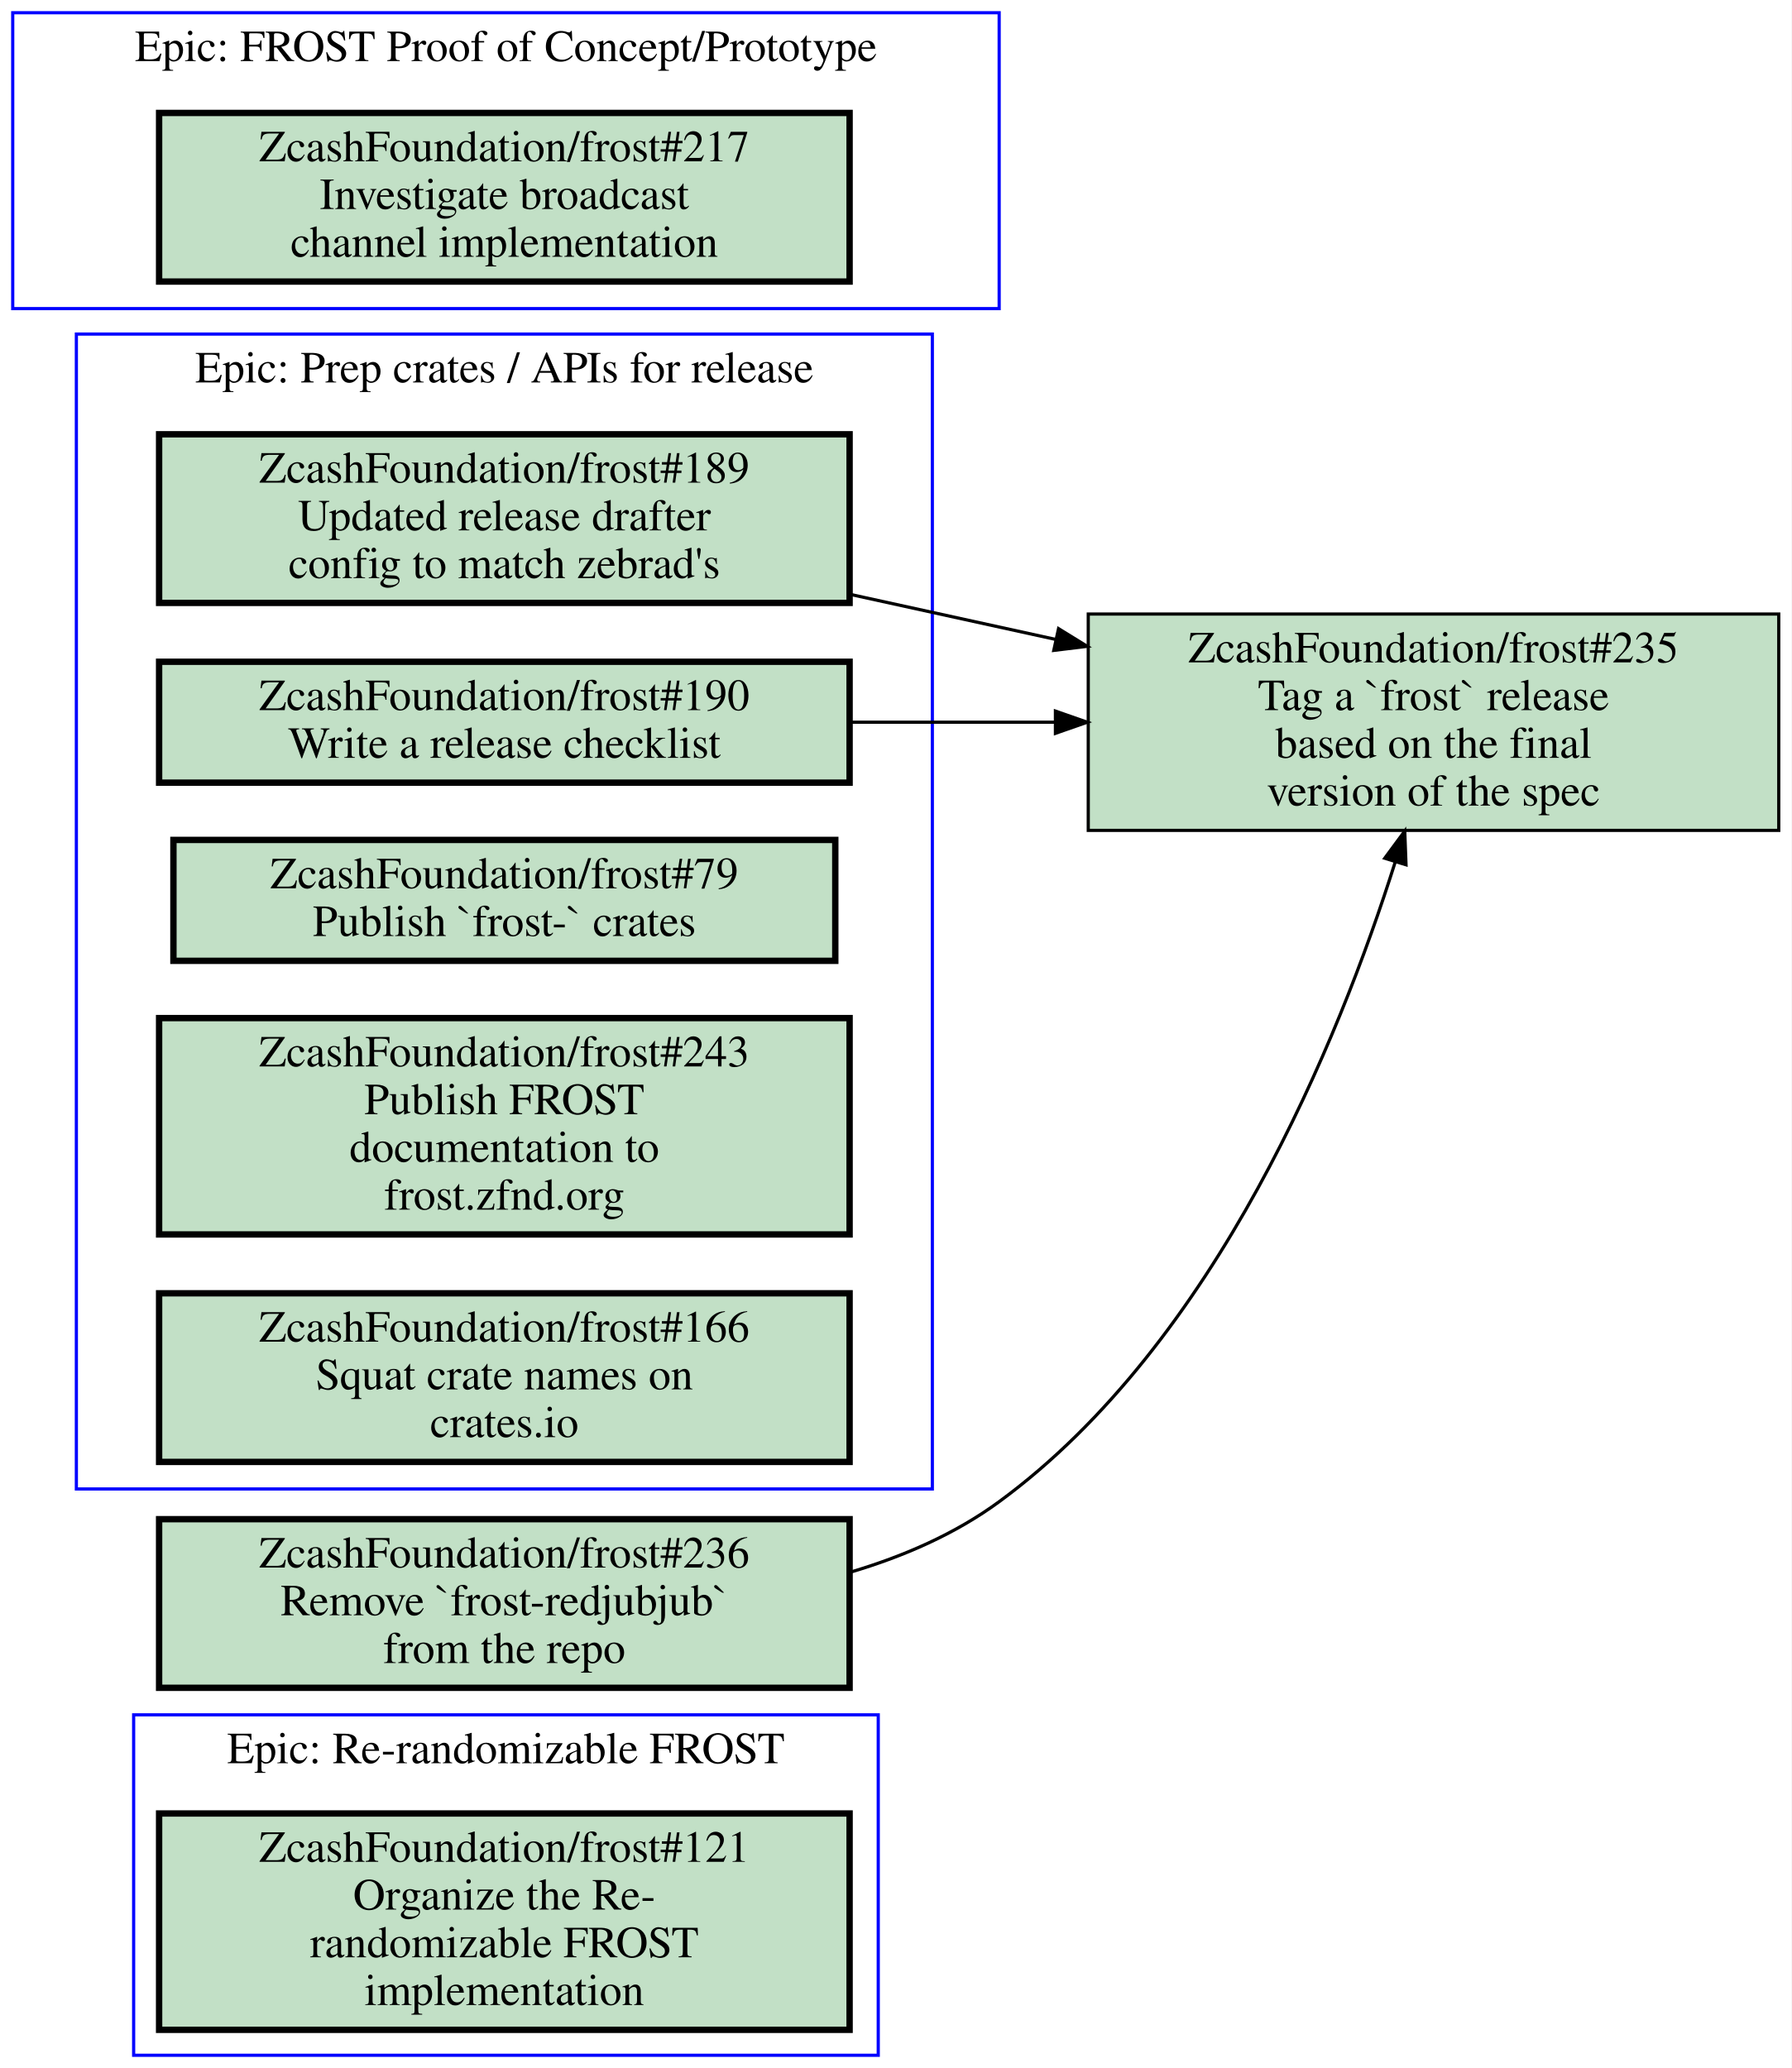
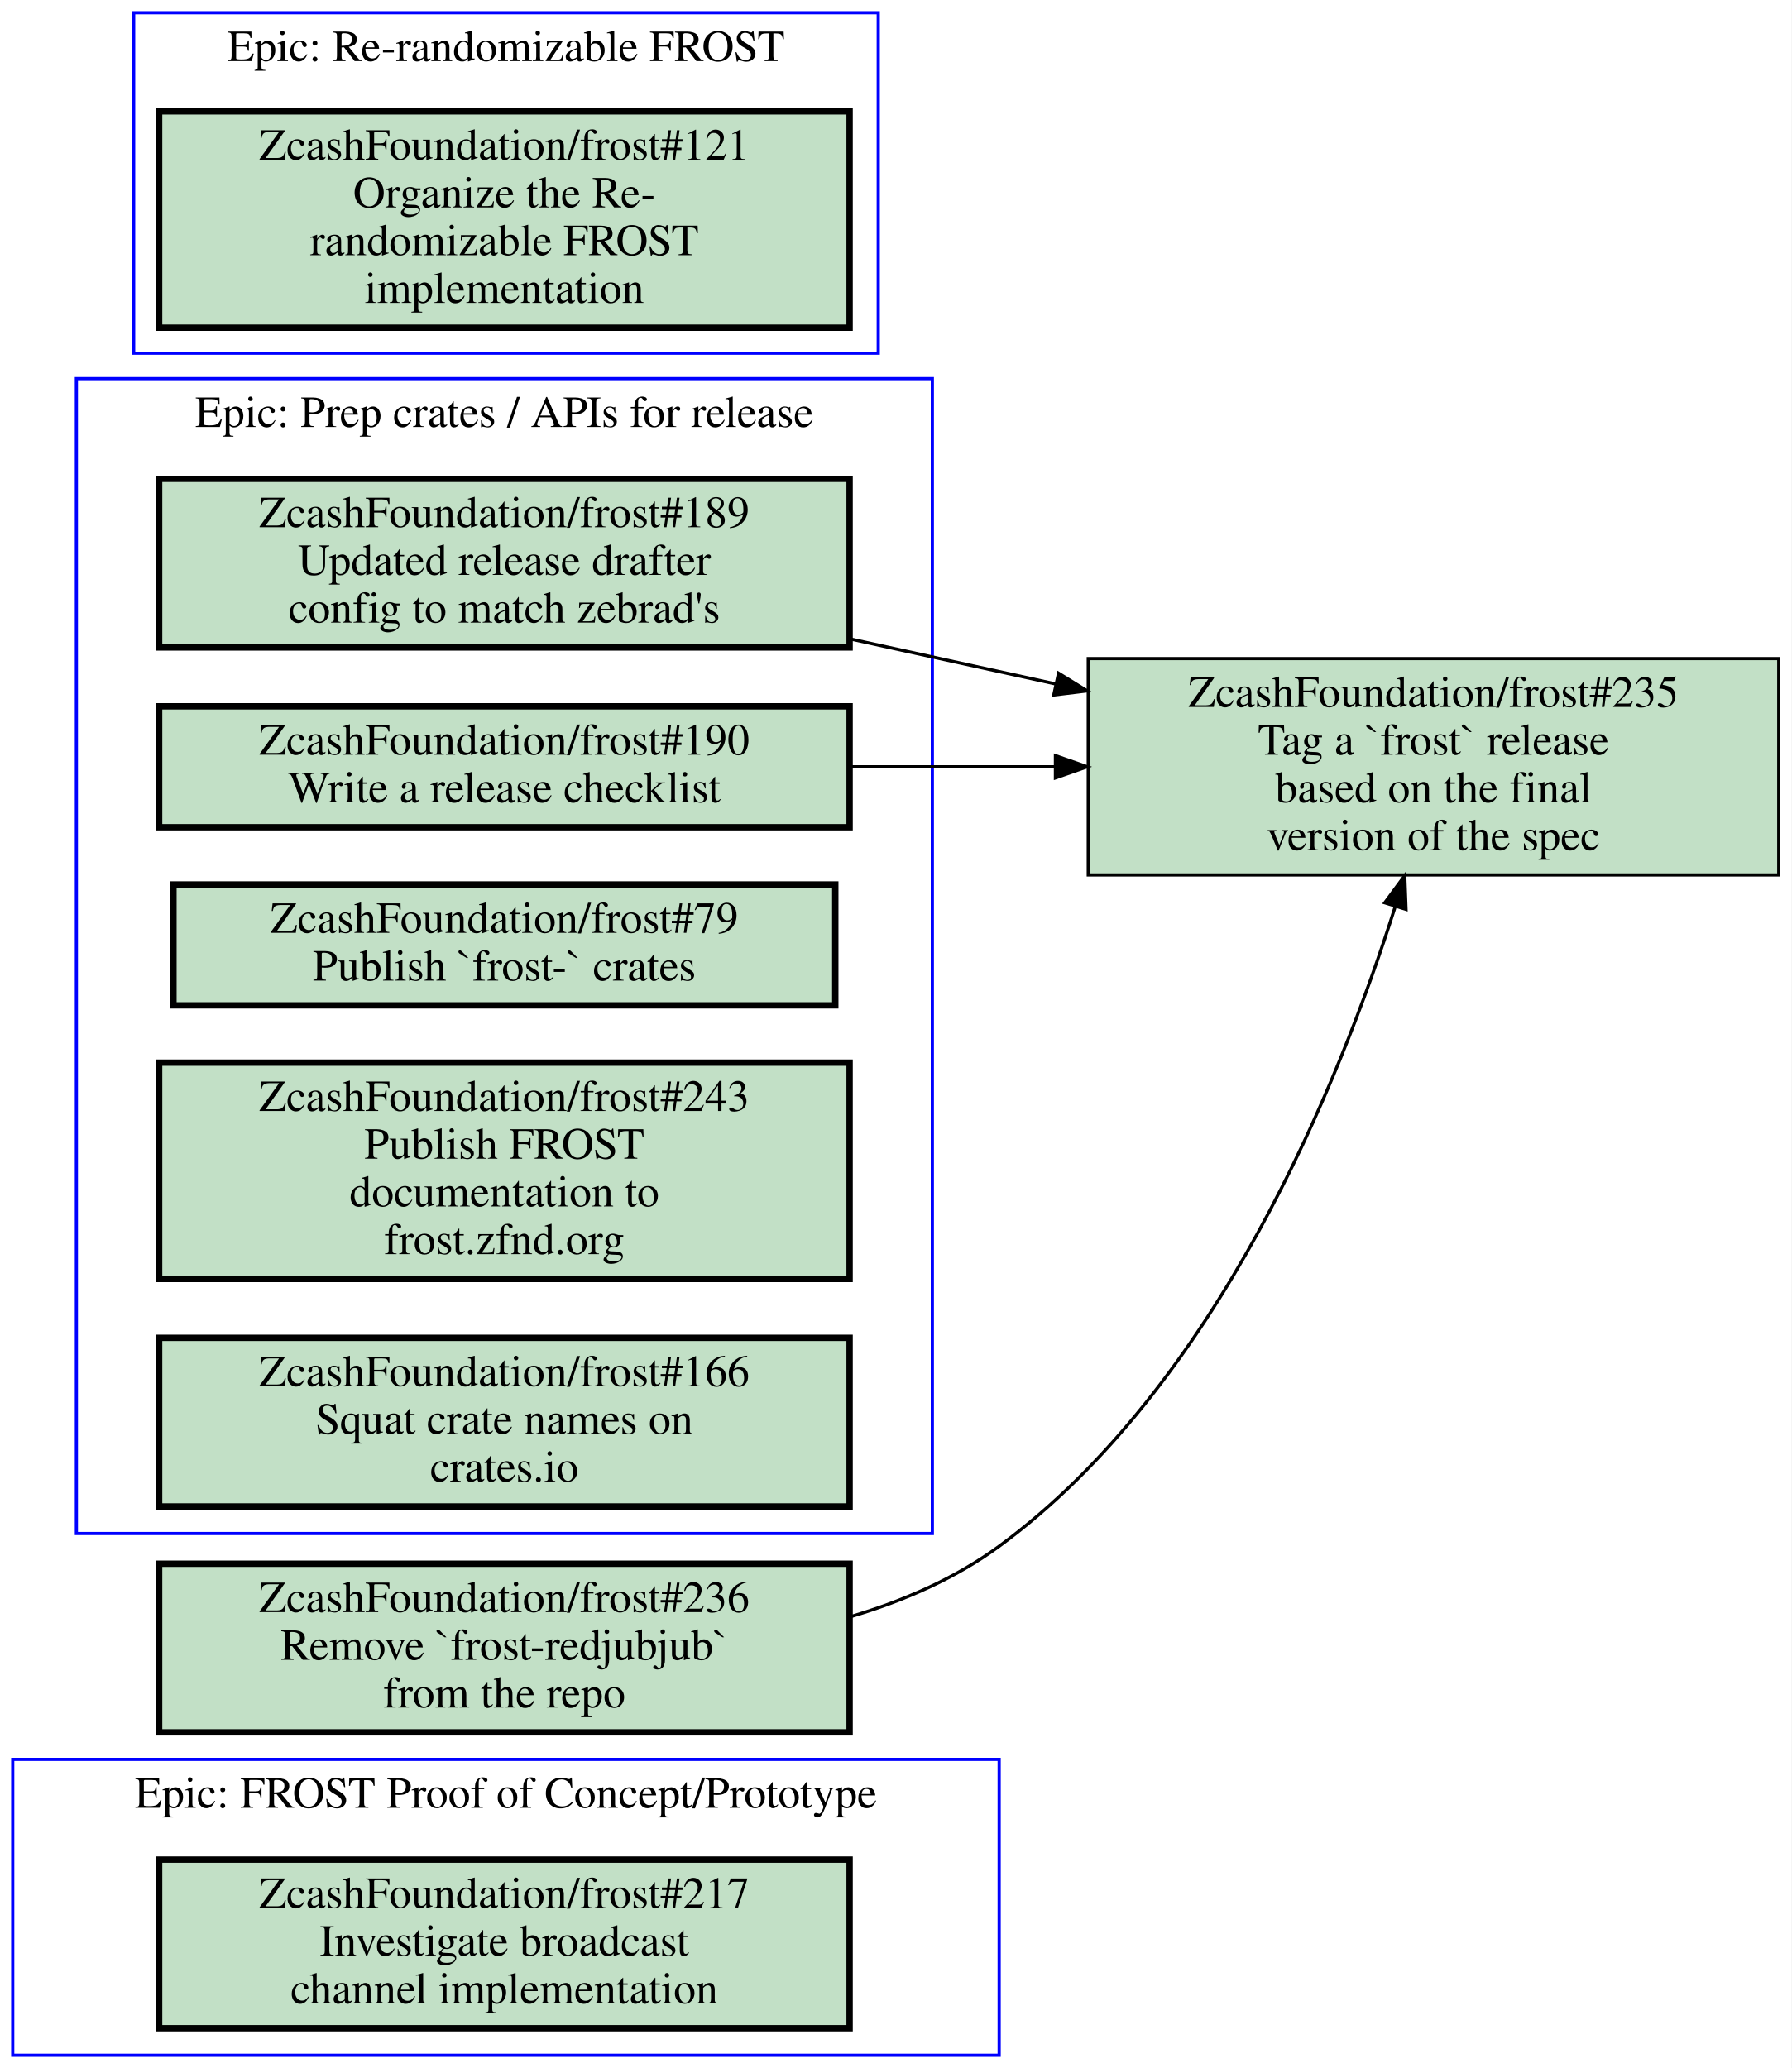
<svg xmlns="http://www.w3.org/2000/svg" xmlns:xlink="http://www.w3.org/1999/xlink" width="563pt" height="650pt" viewBox="0.00 0.00 563.00 650.00">
  <g id="graph0" class="graph" transform="scale(1 1) rotate(0) translate(4 646)">
    <polygon fill="#ffffff" stroke="transparent" points="-4,4 -4,-646 559,-646 559,4 -4,4" />
    <g id="clust1" class="cluster">
-       <polygon fill="none" stroke="#0000ff" points="0,-549 0,-642 310,-642 310,-549 0,-549" />
-       <text text-anchor="middle" x="155" y="-626.8" font-family="Times,serif" font-size="14.00" fill="#000000">Epic: FROST Proof of Concept/Prototype</text>
+       <polygon fill="none" stroke="#0000ff" points="38,-535 38,-642 272,-642 272,-535 38,-535" />
+       <text text-anchor="middle" x="155" y="-626.8" font-family="Times,serif" font-size="14.00" fill="#000000">Epic: Re-randomizable FROST</text>
    </g>
    <g id="clust2" class="cluster">
-       <polygon fill="none" stroke="#0000ff" points="38,0 38,-107 272,-107 272,0 38,0" />
-       <text text-anchor="middle" x="155" y="-91.8" font-family="Times,serif" font-size="14.00" fill="#000000">Epic: Re-randomizable FROST</text>
+       <polygon fill="none" stroke="#0000ff" points="0,0 0,-93 310,-93 310,0 0,0" />
+       <text text-anchor="middle" x="155" y="-77.8" font-family="Times,serif" font-size="14.00" fill="#000000">Epic: FROST Proof of Concept/Prototype</text>
    </g>
    <g id="clust3" class="cluster">
-       <polygon fill="none" stroke="#0000ff" points="20,-178 20,-541 289,-541 289,-178 20,-178" />
-       <text text-anchor="middle" x="154.5" y="-525.8" font-family="Times,serif" font-size="14.00" fill="#000000">Epic: Prep crates / APIs for release</text>
+       <polygon fill="none" stroke="#0000ff" points="20,-164 20,-527 289,-527 289,-164 20,-164" />
+       <text text-anchor="middle" x="154.5" y="-511.8" font-family="Times,serif" font-size="14.00" fill="#000000">Epic: Prep crates / APIs for release</text>
    </g>
    <g id="node1" class="node open">
      <g id="a_node1">
-         <a xlink:href="https://github.com/ZcashFoundation/frost/issues/217" xlink:title="ZcashFoundation/frost#217&#10;Investigate broadcast&#10;channel implementation" target="_blank">
-           <polygon fill="#c2e0c6" stroke="#000000" stroke-width="2" points="263,-610.5 46,-610.5 46,-557.5 263,-557.5 263,-610.5" />
-           <text text-anchor="middle" x="154.5" y="-595.3" font-family="Times,serif" font-size="14.00" fill="#000000">ZcashFoundation/frost#217</text>
-           <text text-anchor="middle" x="154.5" y="-580.3" font-family="Times,serif" font-size="14.00" fill="#000000">Investigate broadcast</text>
-           <text text-anchor="middle" x="154.5" y="-565.3" font-family="Times,serif" font-size="14.00" fill="#000000">channel implementation</text>
+         <a xlink:href="https://github.com/ZcashFoundation/frost/issues/121" xlink:title="ZcashFoundation/frost#121&#10;Organize the Re-&#10;randomizable FROST&#10;implementation" target="_blank">
+           <polygon fill="#c2e0c6" stroke="#000000" stroke-width="2" points="263,-611 46,-611 46,-543 263,-543 263,-611" />
+           <text text-anchor="middle" x="154.5" y="-595.8" font-family="Times,serif" font-size="14.00" fill="#000000">ZcashFoundation/frost#121</text>
+           <text text-anchor="middle" x="154.5" y="-580.8" font-family="Times,serif" font-size="14.00" fill="#000000">Organize the Re-</text>
+           <text text-anchor="middle" x="154.5" y="-565.8" font-family="Times,serif" font-size="14.00" fill="#000000">randomizable FROST</text>
+           <text text-anchor="middle" x="154.5" y="-550.8" font-family="Times,serif" font-size="14.00" fill="#000000">implementation</text>
        </a>
      </g>
    </g>
    <g id="node2" class="node open">
      <g id="a_node2">
-         <a xlink:href="https://github.com/ZcashFoundation/frost/issues/121" xlink:title="ZcashFoundation/frost#121&#10;Organize the Re-&#10;randomizable FROST&#10;implementation" target="_blank">
-           <polygon fill="#c2e0c6" stroke="#000000" stroke-width="2" points="263,-76 46,-76 46,-8 263,-8 263,-76" />
-           <text text-anchor="middle" x="154.5" y="-60.8" font-family="Times,serif" font-size="14.00" fill="#000000">ZcashFoundation/frost#121</text>
-           <text text-anchor="middle" x="154.5" y="-45.8" font-family="Times,serif" font-size="14.00" fill="#000000">Organize the Re-</text>
-           <text text-anchor="middle" x="154.5" y="-30.8" font-family="Times,serif" font-size="14.00" fill="#000000">randomizable FROST</text>
-           <text text-anchor="middle" x="154.5" y="-15.8" font-family="Times,serif" font-size="14.00" fill="#000000">implementation</text>
+         <a xlink:href="https://github.com/ZcashFoundation/frost/issues/217" xlink:title="ZcashFoundation/frost#217&#10;Investigate broadcast&#10;channel implementation" target="_blank">
+           <polygon fill="#c2e0c6" stroke="#000000" stroke-width="2" points="263,-61.5 46,-61.5 46,-8.5 263,-8.5 263,-61.5" />
+           <text text-anchor="middle" x="154.5" y="-46.3" font-family="Times,serif" font-size="14.00" fill="#000000">ZcashFoundation/frost#217</text>
+           <text text-anchor="middle" x="154.5" y="-31.3" font-family="Times,serif" font-size="14.00" fill="#000000">Investigate broadcast</text>
+           <text text-anchor="middle" x="154.5" y="-16.3" font-family="Times,serif" font-size="14.00" fill="#000000">channel implementation</text>
        </a>
      </g>
    </g>
    <g id="node3" class="node open">
      <g id="a_node3">
        <a xlink:href="https://github.com/ZcashFoundation/frost/issues/189" xlink:title="ZcashFoundation/frost#189&#10;Updated release drafter&#10;config to match zebrad's" target="_blank">
-           <polygon fill="#c2e0c6" stroke="#000000" stroke-width="2" points="263,-509.5 46,-509.5 46,-456.5 263,-456.5 263,-509.5" />
-           <text text-anchor="middle" x="154.5" y="-494.3" font-family="Times,serif" font-size="14.00" fill="#000000">ZcashFoundation/frost#189</text>
-           <text text-anchor="middle" x="154.5" y="-479.3" font-family="Times,serif" font-size="14.00" fill="#000000">Updated release drafter</text>
-           <text text-anchor="middle" x="154.5" y="-464.3" font-family="Times,serif" font-size="14.00" fill="#000000">config to match zebrad's</text>
+           <polygon fill="#c2e0c6" stroke="#000000" stroke-width="2" points="263,-495.5 46,-495.5 46,-442.5 263,-442.5 263,-495.5" />
+           <text text-anchor="middle" x="154.5" y="-480.3" font-family="Times,serif" font-size="14.00" fill="#000000">ZcashFoundation/frost#189</text>
+           <text text-anchor="middle" x="154.5" y="-465.3" font-family="Times,serif" font-size="14.00" fill="#000000">Updated release drafter</text>
+           <text text-anchor="middle" x="154.5" y="-450.3" font-family="Times,serif" font-size="14.00" fill="#000000">config to match zebrad's</text>
        </a>
      </g>
    </g>
    <g id="node8" class="node open">
      <g id="a_node8">
        <a xlink:href="https://github.com/ZcashFoundation/frost/issues/235" xlink:title="ZcashFoundation/frost#235&#10;Tag a `frost` release&#10;based on the final&#10;version of the spec" target="_blank">
-           <polygon fill="#c2e0c6" stroke="#000000" points="555,-453 338,-453 338,-385 555,-385 555,-453" />
-           <text text-anchor="middle" x="446.5" y="-437.8" font-family="Times,serif" font-size="14.00" fill="#000000">ZcashFoundation/frost#235</text>
-           <text text-anchor="middle" x="446.5" y="-422.8" font-family="Times,serif" font-size="14.00" fill="#000000">Tag a `frost` release</text>
-           <text text-anchor="middle" x="446.5" y="-407.8" font-family="Times,serif" font-size="14.00" fill="#000000">based on the final</text>
-           <text text-anchor="middle" x="446.5" y="-392.8" font-family="Times,serif" font-size="14.00" fill="#000000">version of the spec</text>
+           <polygon fill="#c2e0c6" stroke="#000000" points="555,-439 338,-439 338,-371 555,-371 555,-439" />
+           <text text-anchor="middle" x="446.5" y="-423.8" font-family="Times,serif" font-size="14.00" fill="#000000">ZcashFoundation/frost#235</text>
+           <text text-anchor="middle" x="446.5" y="-408.8" font-family="Times,serif" font-size="14.00" fill="#000000">Tag a `frost` release</text>
+           <text text-anchor="middle" x="446.5" y="-393.8" font-family="Times,serif" font-size="14.00" fill="#000000">based on the final</text>
+           <text text-anchor="middle" x="446.5" y="-378.8" font-family="Times,serif" font-size="14.00" fill="#000000">version of the spec</text>
        </a>
      </g>
    </g>
    <g id="edge1" class="edge">
-       <path fill="none" stroke="#000000" d="M263.23,-459.17C284.23,-454.57 306.33,-449.72 327.63,-445.05" />
-       <polygon fill="#000000" stroke="#000000" points="328.66,-448.408 337.68,-442.85 327.163,-441.57 328.66,-448.408" />
+       <path fill="none" stroke="#000000" d="M263.23,-445.17C284.23,-440.57 306.33,-435.72 327.63,-431.05" />
+       <polygon fill="#000000" stroke="#000000" points="328.66,-434.408 337.68,-428.85 327.163,-427.57 328.66,-434.408" />
    </g>
    <g id="node4" class="node open">
      <g id="a_node4">
        <a xlink:href="https://github.com/ZcashFoundation/frost/issues/190" xlink:title="ZcashFoundation/frost#190&#10;Write a release checklist" target="_blank">
-           <polygon fill="#c2e0c6" stroke="#000000" stroke-width="2" points="263,-438 46,-438 46,-400 263,-400 263,-438" />
-           <text text-anchor="middle" x="154.5" y="-422.8" font-family="Times,serif" font-size="14.00" fill="#000000">ZcashFoundation/frost#190</text>
-           <text text-anchor="middle" x="154.5" y="-407.8" font-family="Times,serif" font-size="14.00" fill="#000000">Write a release checklist</text>
+           <polygon fill="#c2e0c6" stroke="#000000" stroke-width="2" points="263,-424 46,-424 46,-386 263,-386 263,-424" />
+           <text text-anchor="middle" x="154.5" y="-408.8" font-family="Times,serif" font-size="14.00" fill="#000000">ZcashFoundation/frost#190</text>
+           <text text-anchor="middle" x="154.5" y="-393.8" font-family="Times,serif" font-size="14.00" fill="#000000">Write a release checklist</text>
        </a>
      </g>
    </g>
    <g id="edge2" class="edge">
-       <path fill="none" stroke="#000000" d="M263.23,-419C284.23,-419 306.33,-419 327.63,-419" />
-       <polygon fill="#000000" stroke="#000000" points="327.68,-422.5 337.68,-419 327.68,-415.5 327.68,-422.5" />
+       <path fill="none" stroke="#000000" d="M263.23,-405C284.23,-405 306.33,-405 327.63,-405" />
+       <polygon fill="#000000" stroke="#000000" points="327.68,-408.5 337.68,-405 327.68,-401.5 327.68,-408.5" />
    </g>
    <g id="node5" class="node open">
      <g id="a_node5">
        <a xlink:href="https://github.com/ZcashFoundation/frost/issues/79" xlink:title="ZcashFoundation/frost#79&#10;Publish `frost-` crates" target="_blank">
-           <polygon fill="#c2e0c6" stroke="#000000" stroke-width="2" points="258.5,-382 50.5,-382 50.5,-344 258.5,-344 258.5,-382" />
-           <text text-anchor="middle" x="154.5" y="-366.8" font-family="Times,serif" font-size="14.00" fill="#000000">ZcashFoundation/frost#79</text>
-           <text text-anchor="middle" x="154.5" y="-351.8" font-family="Times,serif" font-size="14.00" fill="#000000">Publish `frost-` crates</text>
+           <polygon fill="#c2e0c6" stroke="#000000" stroke-width="2" points="258.5,-368 50.5,-368 50.5,-330 258.5,-330 258.5,-368" />
+           <text text-anchor="middle" x="154.5" y="-352.8" font-family="Times,serif" font-size="14.00" fill="#000000">ZcashFoundation/frost#79</text>
+           <text text-anchor="middle" x="154.5" y="-337.8" font-family="Times,serif" font-size="14.00" fill="#000000">Publish `frost-` crates</text>
        </a>
      </g>
    </g>
    <g id="node6" class="node open">
      <g id="a_node6">
        <a xlink:href="https://github.com/ZcashFoundation/frost/issues/243" xlink:title="ZcashFoundation/frost#243&#10;Publish FROST&#10;documentation to&#10;frost.zfnd.org" target="_blank">
-           <polygon fill="#c2e0c6" stroke="#000000" stroke-width="2" points="263,-326 46,-326 46,-258 263,-258 263,-326" />
-           <text text-anchor="middle" x="154.5" y="-310.8" font-family="Times,serif" font-size="14.00" fill="#000000">ZcashFoundation/frost#243</text>
-           <text text-anchor="middle" x="154.5" y="-295.8" font-family="Times,serif" font-size="14.00" fill="#000000">Publish FROST</text>
-           <text text-anchor="middle" x="154.5" y="-280.8" font-family="Times,serif" font-size="14.00" fill="#000000">documentation to</text>
-           <text text-anchor="middle" x="154.5" y="-265.8" font-family="Times,serif" font-size="14.00" fill="#000000">frost.zfnd.org</text>
+           <polygon fill="#c2e0c6" stroke="#000000" stroke-width="2" points="263,-312 46,-312 46,-244 263,-244 263,-312" />
+           <text text-anchor="middle" x="154.5" y="-296.8" font-family="Times,serif" font-size="14.00" fill="#000000">ZcashFoundation/frost#243</text>
+           <text text-anchor="middle" x="154.5" y="-281.8" font-family="Times,serif" font-size="14.00" fill="#000000">Publish FROST</text>
+           <text text-anchor="middle" x="154.5" y="-266.8" font-family="Times,serif" font-size="14.00" fill="#000000">documentation to</text>
+           <text text-anchor="middle" x="154.5" y="-251.8" font-family="Times,serif" font-size="14.00" fill="#000000">frost.zfnd.org</text>
        </a>
      </g>
    </g>
    <g id="node7" class="node open">
      <g id="a_node7">
        <a xlink:href="https://github.com/ZcashFoundation/frost/issues/166" xlink:title="ZcashFoundation/frost#166&#10;Squat crate names on&#10;crates.io" target="_blank">
-           <polygon fill="#c2e0c6" stroke="#000000" stroke-width="2" points="263,-239.5 46,-239.5 46,-186.5 263,-186.5 263,-239.5" />
-           <text text-anchor="middle" x="154.5" y="-224.3" font-family="Times,serif" font-size="14.00" fill="#000000">ZcashFoundation/frost#166</text>
-           <text text-anchor="middle" x="154.5" y="-209.3" font-family="Times,serif" font-size="14.00" fill="#000000">Squat crate names on</text>
-           <text text-anchor="middle" x="154.5" y="-194.3" font-family="Times,serif" font-size="14.00" fill="#000000">crates.io</text>
+           <polygon fill="#c2e0c6" stroke="#000000" stroke-width="2" points="263,-225.5 46,-225.5 46,-172.5 263,-172.5 263,-225.5" />
+           <text text-anchor="middle" x="154.5" y="-210.3" font-family="Times,serif" font-size="14.00" fill="#000000">ZcashFoundation/frost#166</text>
+           <text text-anchor="middle" x="154.5" y="-195.3" font-family="Times,serif" font-size="14.00" fill="#000000">Squat crate names on</text>
+           <text text-anchor="middle" x="154.5" y="-180.3" font-family="Times,serif" font-size="14.00" fill="#000000">crates.io</text>
        </a>
      </g>
    </g>
    <g id="node9" class="node open">
      <g id="a_node9">
        <a xlink:href="https://github.com/ZcashFoundation/frost/issues/236" xlink:title="ZcashFoundation/frost#236&#10;Remove `frost-redjubjub`&#10;from the repo" target="_blank">
-           <polygon fill="#c2e0c6" stroke="#000000" stroke-width="2" points="263,-168.5 46,-168.5 46,-115.5 263,-115.5 263,-168.5" />
-           <text text-anchor="middle" x="154.5" y="-153.3" font-family="Times,serif" font-size="14.00" fill="#000000">ZcashFoundation/frost#236</text>
-           <text text-anchor="middle" x="154.5" y="-138.3" font-family="Times,serif" font-size="14.00" fill="#000000">Remove `frost-redjubjub`</text>
-           <text text-anchor="middle" x="154.5" y="-123.3" font-family="Times,serif" font-size="14.00" fill="#000000">from the repo</text>
+           <polygon fill="#c2e0c6" stroke="#000000" stroke-width="2" points="263,-154.5 46,-154.5 46,-101.5 263,-101.5 263,-154.5" />
+           <text text-anchor="middle" x="154.5" y="-139.3" font-family="Times,serif" font-size="14.00" fill="#000000">ZcashFoundation/frost#236</text>
+           <text text-anchor="middle" x="154.5" y="-124.3" font-family="Times,serif" font-size="14.00" fill="#000000">Remove `frost-redjubjub`</text>
+           <text text-anchor="middle" x="154.5" y="-109.3" font-family="Times,serif" font-size="14.00" fill="#000000">from the repo</text>
        </a>
      </g>
    </g>
    <g id="edge3" class="edge">
-       <path fill="none" stroke="#000000" d="M263.31,-151.87C279.99,-156.81 296.22,-163.89 310,-174 378.34,-224.11 416.85,-319.33 434.5,-375.16" />
-       <polygon fill="#000000" stroke="#000000" points="431.171,-376.243 437.46,-384.77 437.861,-374.183 431.171,-376.243" />
+       <path fill="none" stroke="#000000" d="M263.31,-137.87C279.99,-142.81 296.22,-149.89 310,-160 378.34,-210.11 416.85,-305.33 434.5,-361.16" />
+       <polygon fill="#000000" stroke="#000000" points="431.171,-362.243 437.46,-370.77 437.861,-360.183 431.171,-362.243" />
    </g>
  </g>
</svg>
